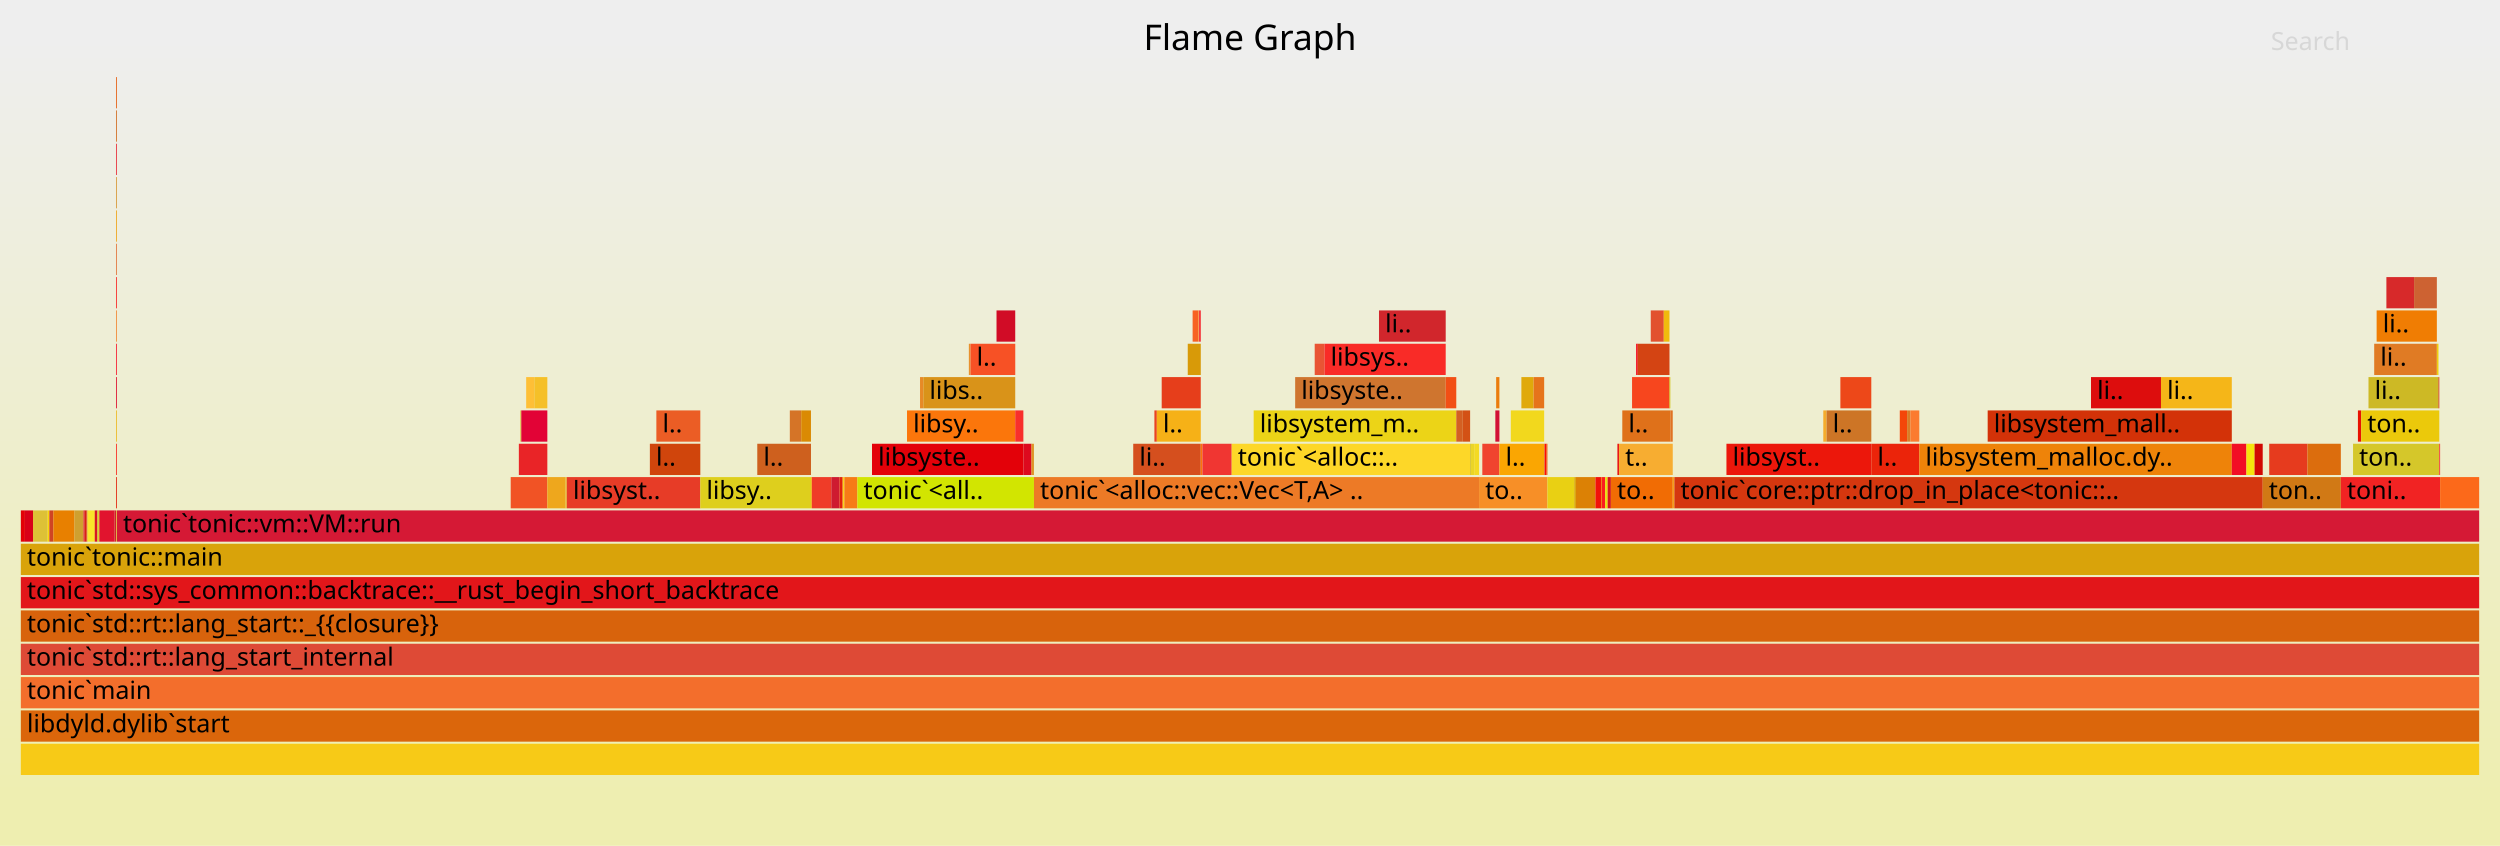
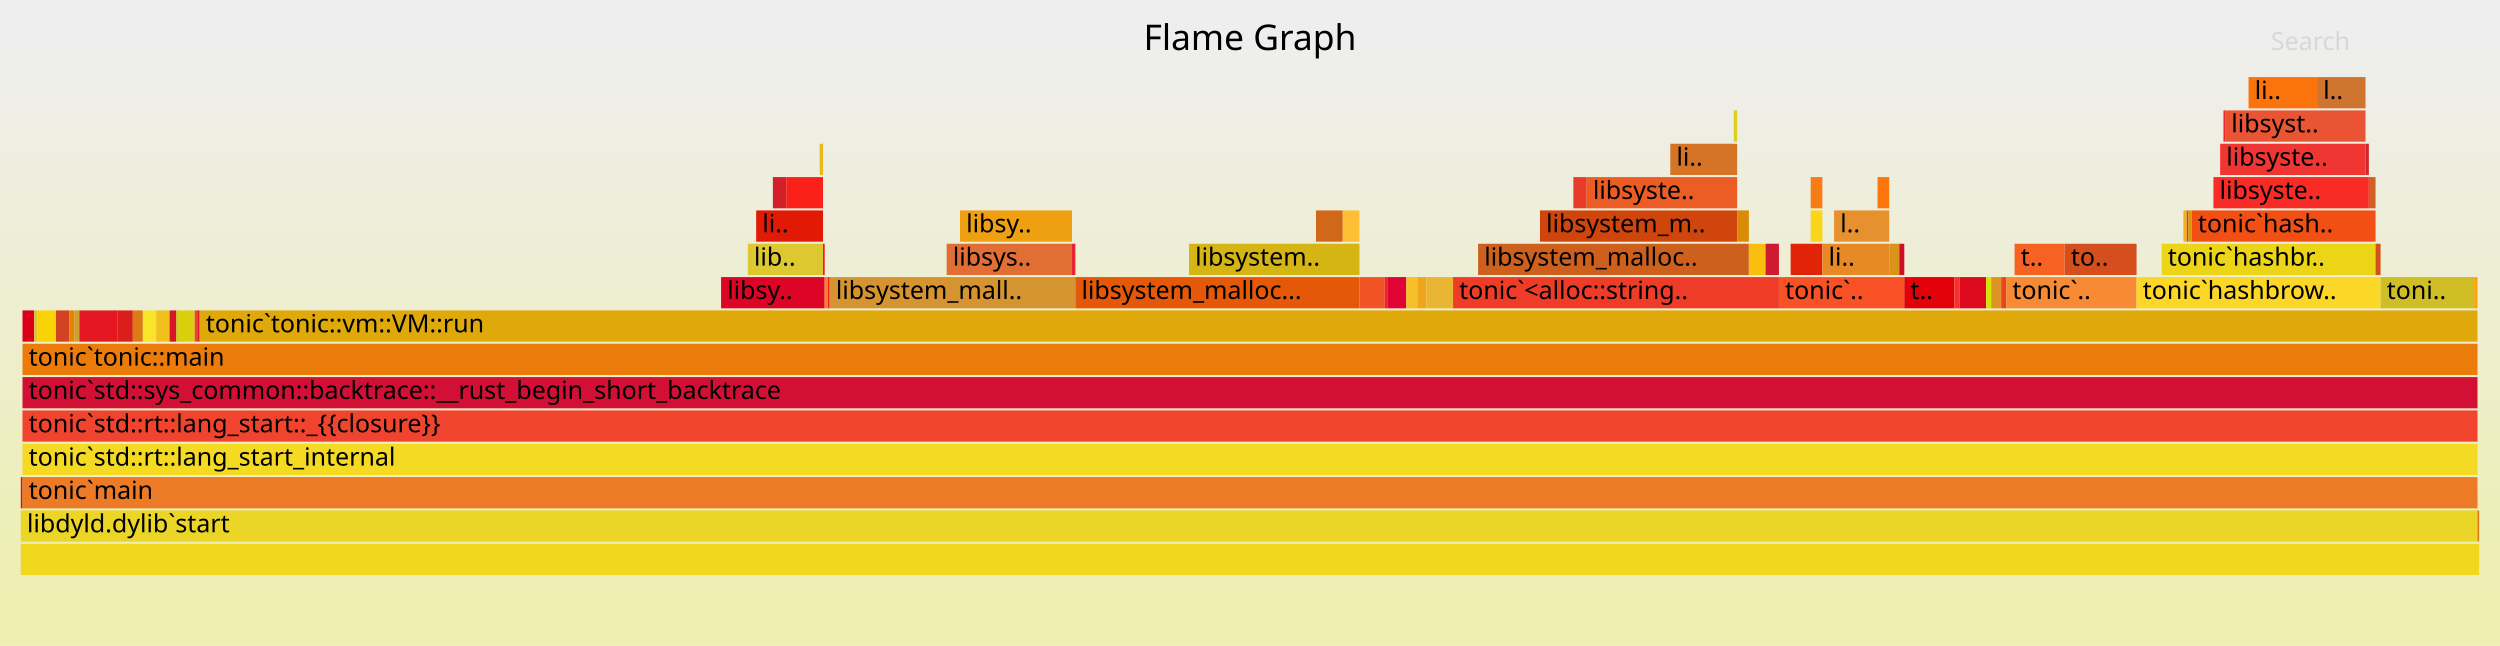
- <svg xmlns="http://www.w3.org/2000/svg" xmlns:ns1="http://github.com/jonhoo/inferno" version="1.1" width="1200" height="406" viewBox="0 0 1200 406">
+ <svg xmlns="http://www.w3.org/2000/svg" xmlns:ns1="http://github.com/jonhoo/inferno" version="1.1" width="1200" height="310" viewBox="0 0 1200 310">
  <defs>
    <linearGradient id="background" y1="0" y2="1" x1="0" x2="0">
      <stop stop-color="#eeeeee" offset="5%" />
      <stop stop-color="#eeeeb0" offset="95%" />
    </linearGradient>
  </defs>
  <style type="text/css">
text { font-family:"Verdana"; font-size:12px; fill:rgb(0,0,0); }
#title { text-anchor:middle; font-size:17px; }
#search { opacity:0.1; cursor:pointer; }
#search:hover, #search.show { opacity:1; }
#subtitle { text-anchor:middle; font-color:rgb(160,160,160); }
#unzoom { cursor:pointer; }
#frames &gt; *:hover { stroke:black; stroke-width:0.5; cursor:pointer; }
.hide { display:none; }
.parent { opacity:0.5; }
</style>
-   <rect x="0" y="0" width="100%" height="406" fill="url(#background)" />
+   <rect x="0" y="0" width="100%" height="310" fill="url(#background)" />
  <text id="title" x="50%" y="24.00">Flame Graph</text>
-   <text id="details" x="10" y="389.00"> </text>
+   <text id="details" x="10" y="293.00"> </text>
  <text id="unzoom" class="hide" x="10" y="24.00">Reset Zoom</text>
  <text id="search" x="1090" y="24.00">Search</text>
-   <text id="matched" x="1090" y="389.00"> </text>
-   <svg id="frames" x="10" width="1180" total_samples="3021">
-     <g>
-       <rect x="0%" y="245" width="0.166%" height="15" fill="rgb(227,0,7)" ns1:x="0" ns1:w="5" />
-       <text x="0.25%" y="255.50" />
-     </g>
-     <g>
-       <rect x="0.166%" y="245" width="0.331%" height="15" fill="rgb(217,0,24)" ns1:x="5" ns1:w="10" />
-       <text x="0.415%" y="255.50" />
-     </g>
-     <g>
-       <rect x="0.496%" y="245" width="0.596%" height="15" fill="rgb(221,193,54)" ns1:x="15" ns1:w="18" />
-       <text x="0.747%" y="255.50" />
-     </g>
-     <g>
-       <rect x="1.092%" y="245" width="0.066%" height="15" fill="rgb(248,212,6)" ns1:x="33" ns1:w="2" />
-       <text x="1.342%" y="255.50" />
-     </g>
-     <g>
-       <rect x="1.159%" y="245" width="0.166%" height="15" fill="rgb(208,68,35)" ns1:x="35" ns1:w="5" />
-       <text x="1.409%" y="255.50" />
-     </g>
-     <g>
-       <rect x="1.324%" y="245" width="0.861%" height="15" fill="rgb(232,128,0)" ns1:x="40" ns1:w="26" />
-       <text x="1.574%" y="255.50" />
-     </g>
-     <g>
-       <rect x="2.185%" y="245" width="0.364%" height="15" fill="rgb(207,160,47)" ns1:x="66" ns1:w="11" />
-       <text x="2.435%" y="255.50" />
-     </g>
-     <g>
-       <rect x="2.549%" y="245" width="0.033%" height="15" fill="rgb(228,23,34)" ns1:x="77" ns1:w="1" />
-       <text x="2.799%" y="255.50" />
-     </g>
-     <g>
-       <rect x="2.582%" y="245" width="0.099%" height="15" fill="rgb(218,30,26)" ns1:x="78" ns1:w="3" />
-       <text x="2.832%" y="255.50" />
-     </g>
-     <g>
-       <rect x="2.681%" y="245" width="0.033%" height="15" fill="rgb(220,122,19)" ns1:x="81" ns1:w="1" />
-       <text x="2.931%" y="255.50" />
-     </g>
-     <g>
-       <rect x="2.714%" y="245" width="0.265%" height="15" fill="rgb(250,228,42)" ns1:x="82" ns1:w="8" />
-       <text x="2.964%" y="255.50" />
-     </g>
-     <g>
-       <rect x="2.979%" y="245" width="0.033%" height="15" fill="rgb(240,193,28)" ns1:x="90" ns1:w="1" />
-       <text x="3.229%" y="255.50" />
-     </g>
-     <g>
-       <rect x="3.012%" y="245" width="0.099%" height="15" fill="rgb(216,20,37)" ns1:x="91" ns1:w="3" />
-       <text x="3.262%" y="255.50" />
-     </g>
-     <g>
-       <rect x="3.112%" y="245" width="0.033%" height="15" fill="rgb(206,188,39)" ns1:x="94" ns1:w="1" />
-       <text x="3.362%" y="255.50" />
-     </g>
-     <g>
-       <rect x="3.145%" y="245" width="0.033%" height="15" fill="rgb(217,207,13)" ns1:x="95" ns1:w="1" />
-       <text x="3.395%" y="255.50" />
-     </g>
-     <g>
-       <rect x="3.178%" y="245" width="0.033%" height="15" fill="rgb(231,73,38)" ns1:x="96" ns1:w="1" />
-       <text x="3.428%" y="255.50" />
-     </g>
-     <g>
-       <rect x="3.211%" y="245" width="0.596%" height="15" fill="rgb(225,20,46)" ns1:x="97" ns1:w="18" />
-       <text x="3.461%" y="255.50" />
-     </g>
-     <g>
-       <rect x="3.807%" y="245" width="0.066%" height="15" fill="rgb(210,31,41)" ns1:x="115" ns1:w="2" />
-       <text x="4.057%" y="255.50" />
-     </g>
-     <g>
-       <rect x="3.873%" y="245" width="0.033%" height="15" fill="rgb(221,200,47)" ns1:x="117" ns1:w="1" />
-       <text x="4.123%" y="255.50" />
-     </g>
-     <g>
-       <rect x="3.873%" y="229" width="0.033%" height="15" fill="rgb(226,26,5)" ns1:x="117" ns1:w="1" />
-       <text x="4.123%" y="239.50" />
-     </g>
-     <g>
-       <rect x="3.873%" y="213" width="0.033%" height="15" fill="rgb(249,33,26)" ns1:x="117" ns1:w="1" />
-       <text x="4.123%" y="223.50" />
-     </g>
-     <g>
-       <rect x="3.873%" y="197" width="0.033%" height="15" fill="rgb(235,183,28)" ns1:x="117" ns1:w="1" />
-       <text x="4.123%" y="207.50" />
-     </g>
-     <g>
-       <rect x="3.873%" y="181" width="0.033%" height="15" fill="rgb(221,5,38)" ns1:x="117" ns1:w="1" />
-       <text x="4.123%" y="191.50" />
-     </g>
-     <g>
-       <rect x="3.873%" y="165" width="0.033%" height="15" fill="rgb(247,18,42)" ns1:x="117" ns1:w="1" />
-       <text x="4.123%" y="175.50" />
-     </g>
-     <g>
-       <rect x="3.873%" y="149" width="0.033%" height="15" fill="rgb(241,131,45)" ns1:x="117" ns1:w="1" />
-       <text x="4.123%" y="159.50" />
-     </g>
-     <g>
-       <rect x="3.873%" y="133" width="0.033%" height="15" fill="rgb(249,31,29)" ns1:x="117" ns1:w="1" />
-       <text x="4.123%" y="143.50" />
-     </g>
-     <g>
-       <rect x="3.873%" y="117" width="0.033%" height="15" fill="rgb(225,111,53)" ns1:x="117" ns1:w="1" />
-       <text x="4.123%" y="127.50" />
-     </g>
-     <g>
-       <rect x="3.873%" y="101" width="0.033%" height="15" fill="rgb(238,160,17)" ns1:x="117" ns1:w="1" />
-       <text x="4.123%" y="111.50" />
-     </g>
-     <g>
-       <rect x="3.873%" y="85" width="0.033%" height="15" fill="rgb(214,148,48)" ns1:x="117" ns1:w="1" />
-       <text x="4.123%" y="95.50" />
-     </g>
-     <g>
-       <rect x="3.873%" y="69" width="0.033%" height="15" fill="rgb(232,36,49)" ns1:x="117" ns1:w="1" />
-       <text x="4.123%" y="79.50" />
-     </g>
-     <g>
-       <rect x="3.873%" y="53" width="0.033%" height="15" fill="rgb(209,103,24)" ns1:x="117" ns1:w="1" />
-       <text x="4.123%" y="63.50" />
-     </g>
-     <g>
-       <rect x="3.873%" y="37" width="0.033%" height="15" fill="rgb(229,88,8)" ns1:x="117" ns1:w="1" />
-       <text x="4.123%" y="47.50" />
-     </g>
-     <g>
-       <rect x="20.324%" y="197" width="0.033%" height="15" fill="rgb(213,181,19)" ns1:x="614" ns1:w="1" />
-       <text x="20.574%" y="207.50" />
-     </g>
-     <g>
-       <rect x="20.556%" y="181" width="0.331%" height="15" fill="rgb(254,191,54)" ns1:x="621" ns1:w="10" />
-       <text x="20.806%" y="191.50" />
-     </g>
-     <g>
-       <rect x="19.927%" y="229" width="1.49%" height="15" fill="rgb(241,83,37)" ns1:x="602" ns1:w="45" />
-       <text x="20.177%" y="239.50" />
-     </g>
-     <g>
-       <rect x="20.258%" y="213" width="1.159%" height="15" fill="rgb(233,36,39)" ns1:x="612" ns1:w="35" />
-       <text x="20.508%" y="223.50" />
-     </g>
-     <g>
-       <rect x="20.358%" y="197" width="1.059%" height="15" fill="rgb(226,3,54)" ns1:x="615" ns1:w="32" />
-       <text x="20.608%" y="207.50" />
-     </g>
-     <g>
-       <rect x="20.887%" y="181" width="0.53%" height="15" fill="rgb(245,192,40)" ns1:x="631" ns1:w="16" />
-       <text x="21.137%" y="191.50" />
-     </g>
-     <g>
-       <rect x="21.417%" y="229" width="0.728%" height="15" fill="rgb(238,167,29)" ns1:x="647" ns1:w="22" />
-       <text x="21.667%" y="239.50" />
-     </g>
-     <g>
-       <rect x="22.145%" y="229" width="0.066%" height="15" fill="rgb(232,182,51)" ns1:x="669" ns1:w="2" />
-       <text x="22.395%" y="239.50" />
-     </g>
-     <g>
-       <rect x="22.211%" y="229" width="5.429%" height="15" fill="rgb(231,60,39)" ns1:x="671" ns1:w="164" />
-       <text x="22.461%" y="239.50">libsyst..</text>
-     </g>
-     <g>
-       <rect x="25.588%" y="213" width="2.052%" height="15" fill="rgb(208,69,12)" ns1:x="773" ns1:w="62" />
-       <text x="25.838%" y="223.50">l..</text>
-     </g>
-     <g>
-       <rect x="25.852%" y="197" width="1.788%" height="15" fill="rgb(235,93,37)" ns1:x="781" ns1:w="54" />
-       <text x="26.102%" y="207.50">l..</text>
-     </g>
-     <g>
-       <rect x="31.281%" y="197" width="0.463%" height="15" fill="rgb(213,116,39)" ns1:x="945" ns1:w="14" />
-       <text x="31.531%" y="207.50" />
-     </g>
-     <g>
-       <rect x="27.64%" y="229" width="4.502%" height="15" fill="rgb(222,207,29)" ns1:x="835" ns1:w="136" />
-       <text x="27.89%" y="239.50">libsy..</text>
-     </g>
-     <g>
-       <rect x="29.957%" y="213" width="2.185%" height="15" fill="rgb(206,96,30)" ns1:x="905" ns1:w="66" />
-       <text x="30.207%" y="223.50">l..</text>
-     </g>
-     <g>
-       <rect x="31.744%" y="197" width="0.397%" height="15" fill="rgb(218,138,4)" ns1:x="959" ns1:w="12" />
-       <text x="31.994%" y="207.50" />
-     </g>
-     <g>
-       <rect x="32.142%" y="229" width="0.033%" height="15" fill="rgb(250,191,14)" ns1:x="971" ns1:w="1" />
-       <text x="32.392%" y="239.50" />
-     </g>
-     <g>
-       <rect x="32.175%" y="229" width="0.794%" height="15" fill="rgb(239,60,40)" ns1:x="972" ns1:w="24" />
-       <text x="32.425%" y="239.50" />
-     </g>
-     <g>
-       <rect x="32.969%" y="229" width="0.331%" height="15" fill="rgb(206,27,48)" ns1:x="996" ns1:w="10" />
-       <text x="33.219%" y="239.50" />
-     </g>
-     <g>
-       <rect x="33.3%" y="229" width="0.132%" height="15" fill="rgb(225,35,8)" ns1:x="1006" ns1:w="4" />
-       <text x="33.55%" y="239.50" />
-     </g>
-     <g>
-       <rect x="33.433%" y="229" width="0.066%" height="15" fill="rgb(250,213,24)" ns1:x="1010" ns1:w="2" />
-       <text x="33.683%" y="239.50" />
-     </g>
-     <g>
-       <rect x="33.499%" y="229" width="0.53%" height="15" fill="rgb(247,123,22)" ns1:x="1012" ns1:w="16" />
-       <text x="33.749%" y="239.50" />
-     </g>
-     <g>
-       <rect x="36.577%" y="181" width="0.132%" height="15" fill="rgb(231,138,38)" ns1:x="1105" ns1:w="4" />
-       <text x="36.827%" y="191.50" />
-     </g>
-     <g>
-       <rect x="38.563%" y="165" width="0.066%" height="15" fill="rgb(231,145,46)" ns1:x="1165" ns1:w="2" />
-       <text x="38.813%" y="175.50" />
-     </g>
-     <g>
-       <rect x="36.048%" y="197" width="4.402%" height="15" fill="rgb(251,118,11)" ns1:x="1089" ns1:w="133" />
-       <text x="36.298%" y="207.50">libsy..</text>
-     </g>
-     <g>
-       <rect x="36.71%" y="181" width="3.74%" height="15" fill="rgb(217,147,25)" ns1:x="1109" ns1:w="113" />
-       <text x="36.96%" y="191.50">libs..</text>
-     </g>
-     <g>
-       <rect x="38.63%" y="165" width="1.821%" height="15" fill="rgb(247,81,37)" ns1:x="1167" ns1:w="55" />
-       <text x="38.88%" y="175.50">l..</text>
-     </g>
-     <g>
-       <rect x="39.689%" y="149" width="0.761%" height="15" fill="rgb(209,12,38)" ns1:x="1199" ns1:w="23" />
-       <text x="39.939%" y="159.50" />
-     </g>
-     <g>
-       <rect x="34.624%" y="213" width="6.157%" height="15" fill="rgb(227,1,9)" ns1:x="1046" ns1:w="186" />
-       <text x="34.874%" y="223.50">libsyste..</text>
-     </g>
-     <g>
-       <rect x="40.45%" y="197" width="0.331%" height="15" fill="rgb(248,47,43)" ns1:x="1222" ns1:w="10" />
-       <text x="40.7%" y="207.50" />
-     </g>
-     <g>
-       <rect x="40.781%" y="213" width="0.331%" height="15" fill="rgb(221,10,30)" ns1:x="1232" ns1:w="10" />
-       <text x="41.031%" y="223.50" />
-     </g>
-     <g>
-       <rect x="34.029%" y="229" width="7.183%" height="15" fill="rgb(210,229,1)" ns1:x="1028" ns1:w="217" />
-       <text x="34.279%" y="239.50">tonic`&lt;all..</text>
-     </g>
-     <g>
-       <rect x="41.112%" y="213" width="0.099%" height="15" fill="rgb(222,148,37)" ns1:x="1242" ns1:w="3" />
-       <text x="41.362%" y="223.50" />
-     </g>
-     <g>
-       <rect x="46.111%" y="197" width="0.099%" height="15" fill="rgb(234,67,33)" ns1:x="1393" ns1:w="3" />
-       <text x="46.361%" y="207.50" />
-     </g>
-     <g>
-       <rect x="47.666%" y="149" width="0.232%" height="15" fill="rgb(247,98,35)" ns1:x="1440" ns1:w="7" />
-       <text x="47.916%" y="159.50" />
-     </g>
-     <g>
-       <rect x="47.898%" y="149" width="0.033%" height="15" fill="rgb(247,138,52)" ns1:x="1447" ns1:w="1" />
-       <text x="48.148%" y="159.50" />
-     </g>
-     <g>
-       <rect x="45.25%" y="213" width="2.747%" height="15" fill="rgb(213,79,30)" ns1:x="1367" ns1:w="83" />
-       <text x="45.5%" y="223.50">li..</text>
-     </g>
-     <g>
-       <rect x="46.21%" y="197" width="1.788%" height="15" fill="rgb(246,177,23)" ns1:x="1396" ns1:w="54" />
-       <text x="46.46%" y="207.50">l..</text>
-     </g>
-     <g>
-       <rect x="46.408%" y="181" width="1.589%" height="15" fill="rgb(230,62,27)" ns1:x="1402" ns1:w="48" />
-       <text x="46.658%" y="191.50" />
-     </g>
-     <g>
-       <rect x="47.468%" y="165" width="0.53%" height="15" fill="rgb(216,154,8)" ns1:x="1434" ns1:w="16" />
-       <text x="47.718%" y="175.50" />
-     </g>
-     <g>
-       <rect x="47.931%" y="149" width="0.066%" height="15" fill="rgb(244,35,45)" ns1:x="1448" ns1:w="2" />
-       <text x="48.181%" y="159.50" />
-     </g>
-     <g>
-       <rect x="47.997%" y="213" width="0.066%" height="15" fill="rgb(251,115,12)" ns1:x="1450" ns1:w="2" />
-       <text x="48.247%" y="223.50" />
-     </g>
-     <g>
-       <rect x="48.064%" y="213" width="1.192%" height="15" fill="rgb(240,54,50)" ns1:x="1452" ns1:w="36" />
-       <text x="48.314%" y="223.50" />
-     </g>
-     <g>
-       <rect x="52.632%" y="165" width="0.397%" height="15" fill="rgb(233,84,52)" ns1:x="1590" ns1:w="12" />
-       <text x="52.882%" y="175.50" />
-     </g>
-     <g>
-       <rect x="51.837%" y="181" width="6.124%" height="15" fill="rgb(207,117,47)" ns1:x="1566" ns1:w="185" />
-       <text x="52.087%" y="191.50">libsyste..</text>
-     </g>
-     <g>
-       <rect x="53.029%" y="165" width="4.932%" height="15" fill="rgb(249,43,39)" ns1:x="1602" ns1:w="149" />
-       <text x="53.279%" y="175.50">libsys..</text>
-     </g>
-     <g>
-       <rect x="55.247%" y="149" width="2.714%" height="15" fill="rgb(209,38,44)" ns1:x="1669" ns1:w="82" />
-       <text x="55.497%" y="159.50">li..</text>
-     </g>
-     <g>
-       <rect x="50.149%" y="197" width="8.242%" height="15" fill="rgb(236,212,23)" ns1:x="1515" ns1:w="249" />
-       <text x="50.399%" y="207.50">libsystem_m..</text>
-     </g>
-     <g>
-       <rect x="57.961%" y="181" width="0.43%" height="15" fill="rgb(242,79,21)" ns1:x="1751" ns1:w="13" />
-       <text x="58.211%" y="191.50" />
-     </g>
-     <g>
-       <rect x="58.391%" y="197" width="0.265%" height="15" fill="rgb(211,96,35)" ns1:x="1764" ns1:w="8" />
-       <text x="58.641%" y="207.50" />
-     </g>
-     <g>
-       <rect x="49.255%" y="213" width="9.699%" height="15" fill="rgb(253,215,40)" ns1:x="1488" ns1:w="293" />
-       <text x="49.505%" y="223.50">tonic`&lt;alloc::..</text>
-     </g>
-     <g>
-       <rect x="58.656%" y="197" width="0.298%" height="15" fill="rgb(211,81,21)" ns1:x="1772" ns1:w="9" />
-       <text x="58.906%" y="207.50" />
-     </g>
-     <g>
-       <rect x="58.954%" y="213" width="0.033%" height="15" fill="rgb(208,190,38)" ns1:x="1781" ns1:w="1" />
-       <text x="59.204%" y="223.50" />
-     </g>
-     <g>
-       <rect x="58.987%" y="213" width="0.132%" height="15" fill="rgb(235,213,38)" ns1:x="1782" ns1:w="4" />
-       <text x="59.237%" y="223.50" />
-     </g>
-     <g>
-       <rect x="41.212%" y="229" width="18.107%" height="15" fill="rgb(237,122,38)" ns1:x="1245" ns1:w="547" />
-       <text x="41.462%" y="239.50">tonic`&lt;alloc::vec::Vec&lt;T,A&gt; ..</text>
-     </g>
-     <g>
-       <rect x="59.12%" y="213" width="0.199%" height="15" fill="rgb(244,218,35)" ns1:x="1786" ns1:w="6" />
-       <text x="59.37%" y="223.50" />
-     </g>
-     <g>
-       <rect x="59.45%" y="213" width="0.695%" height="15" fill="rgb(240,68,47)" ns1:x="1796" ns1:w="21" />
-       <text x="59.7%" y="223.50" />
-     </g>
-     <g>
-       <rect x="59.98%" y="197" width="0.166%" height="15" fill="rgb(210,16,53)" ns1:x="1812" ns1:w="5" />
-       <text x="60.23%" y="207.50" />
-     </g>
-     <g>
-       <rect x="60.013%" y="181" width="0.132%" height="15" fill="rgb(235,124,12)" ns1:x="1813" ns1:w="4" />
-       <text x="60.263%" y="191.50" />
-     </g>
-     <g>
-       <rect x="61.039%" y="181" width="0.496%" height="15" fill="rgb(224,169,11)" ns1:x="1844" ns1:w="15" />
-       <text x="61.289%" y="191.50" />
-     </g>
-     <g>
-       <rect x="60.146%" y="213" width="1.821%" height="15" fill="rgb(250,166,2)" ns1:x="1817" ns1:w="55" />
-       <text x="60.396%" y="223.50">l..</text>
-     </g>
-     <g>
-       <rect x="60.609%" y="197" width="1.357%" height="15" fill="rgb(242,216,29)" ns1:x="1831" ns1:w="41" />
-       <text x="60.859%" y="207.50" />
-     </g>
-     <g>
-       <rect x="61.536%" y="181" width="0.43%" height="15" fill="rgb(230,116,27)" ns1:x="1859" ns1:w="13" />
-       <text x="61.786%" y="191.50" />
-     </g>
-     <g>
-       <rect x="61.966%" y="213" width="0.033%" height="15" fill="rgb(228,99,48)" ns1:x="1872" ns1:w="1" />
-       <text x="62.216%" y="223.50" />
-     </g>
-     <g>
-       <rect x="61.999%" y="213" width="0.066%" height="15" fill="rgb(253,11,6)" ns1:x="1873" ns1:w="2" />
-       <text x="62.249%" y="223.50" />
-     </g>
-     <g>
-       <rect x="59.318%" y="229" width="2.78%" height="15" fill="rgb(247,143,39)" ns1:x="1792" ns1:w="84" />
-       <text x="59.568%" y="239.50">to..</text>
-     </g>
-     <g>
-       <rect x="62.066%" y="213" width="0.033%" height="15" fill="rgb(236,97,10)" ns1:x="1875" ns1:w="1" />
-       <text x="62.316%" y="223.50" />
-     </g>
-     <g>
-       <rect x="62.099%" y="229" width="1.092%" height="15" fill="rgb(233,208,19)" ns1:x="1876" ns1:w="33" />
-       <text x="62.349%" y="239.50" />
-     </g>
-     <g>
-       <rect x="63.191%" y="229" width="0.066%" height="15" fill="rgb(216,164,2)" ns1:x="1909" ns1:w="2" />
-       <text x="63.441%" y="239.50" />
-     </g>
-     <g>
-       <rect x="63.257%" y="229" width="0.794%" height="15" fill="rgb(220,129,5)" ns1:x="1911" ns1:w="24" />
-       <text x="63.507%" y="239.50" />
-     </g>
-     <g>
-       <rect x="64.052%" y="229" width="0.232%" height="15" fill="rgb(242,17,10)" ns1:x="1935" ns1:w="7" />
-       <text x="64.302%" y="239.50" />
-     </g>
-     <g>
-       <rect x="64.283%" y="229" width="0.033%" height="15" fill="rgb(242,107,0)" ns1:x="1942" ns1:w="1" />
-       <text x="64.533%" y="239.50" />
-     </g>
-     <g>
-       <rect x="64.317%" y="229" width="0.132%" height="15" fill="rgb(251,28,31)" ns1:x="1943" ns1:w="4" />
-       <text x="64.567%" y="239.50" />
-     </g>
-     <g>
-       <rect x="64.449%" y="229" width="0.099%" height="15" fill="rgb(233,223,10)" ns1:x="1947" ns1:w="3" />
-       <text x="64.699%" y="239.50" />
-     </g>
-     <g>
-       <rect x="64.548%" y="229" width="0.132%" height="15" fill="rgb(215,21,27)" ns1:x="1950" ns1:w="4" />
-       <text x="64.798%" y="239.50" />
-     </g>
-     <g>
-       <rect x="64.945%" y="213" width="0.066%" height="15" fill="rgb(232,23,21)" ns1:x="1962" ns1:w="2" />
-       <text x="65.195%" y="223.50" />
-     </g>
-     <g>
-       <rect x="65.707%" y="165" width="0.066%" height="15" fill="rgb(244,5,23)" ns1:x="1985" ns1:w="2" />
-       <text x="65.957%" y="175.50" />
-     </g>
-     <g>
-       <rect x="66.302%" y="149" width="0.53%" height="15" fill="rgb(226,81,46)" ns1:x="2003" ns1:w="16" />
-       <text x="66.552%" y="159.50" />
-     </g>
-     <g>
-       <rect x="65.541%" y="181" width="1.523%" height="15" fill="rgb(247,70,30)" ns1:x="1980" ns1:w="46" />
-       <text x="65.791%" y="191.50" />
-     </g>
-     <g>
-       <rect x="65.773%" y="165" width="1.291%" height="15" fill="rgb(212,68,19)" ns1:x="1987" ns1:w="39" />
-       <text x="66.023%" y="175.50" />
-     </g>
-     <g>
-       <rect x="66.832%" y="149" width="0.232%" height="15" fill="rgb(240,187,13)" ns1:x="2019" ns1:w="7" />
-       <text x="67.082%" y="159.50" />
-     </g>
-     <g>
-       <rect x="65.144%" y="197" width="1.953%" height="15" fill="rgb(223,113,26)" ns1:x="1968" ns1:w="59" />
-       <text x="65.394%" y="207.50">l..</text>
-     </g>
-     <g>
-       <rect x="67.064%" y="181" width="0.033%" height="15" fill="rgb(206,192,2)" ns1:x="2026" ns1:w="1" />
-       <text x="67.314%" y="191.50" />
-     </g>
-     <g>
-       <rect x="64.681%" y="229" width="2.516%" height="15" fill="rgb(241,108,4)" ns1:x="1954" ns1:w="76" />
-       <text x="64.931%" y="239.50">to..</text>
-     </g>
-     <g>
-       <rect x="65.012%" y="213" width="2.185%" height="15" fill="rgb(247,173,49)" ns1:x="1964" ns1:w="66" />
-       <text x="65.262%" y="223.50">t..</text>
-     </g>
-     <g>
-       <rect x="67.097%" y="197" width="0.099%" height="15" fill="rgb(224,114,35)" ns1:x="2027" ns1:w="3" />
-       <text x="67.347%" y="207.50" />
-     </g>
-     <g>
-       <rect x="67.196%" y="229" width="0.066%" height="15" fill="rgb(245,159,27)" ns1:x="2030" ns1:w="2" />
-       <text x="67.446%" y="239.50" />
-     </g>
-     <g>
-       <rect x="73.32%" y="197" width="0.132%" height="15" fill="rgb(245,172,44)" ns1:x="2215" ns1:w="4" />
-       <text x="73.57%" y="207.50" />
-     </g>
-     <g>
-       <rect x="69.381%" y="213" width="5.892%" height="15" fill="rgb(236,23,11)" ns1:x="2096" ns1:w="178" />
-       <text x="69.631%" y="223.50">libsyst..</text>
-     </g>
-     <g>
-       <rect x="73.453%" y="197" width="1.821%" height="15" fill="rgb(205,117,38)" ns1:x="2219" ns1:w="55" />
-       <text x="73.703%" y="207.50">l..</text>
-     </g>
-     <g>
-       <rect x="74.015%" y="181" width="1.258%" height="15" fill="rgb(237,72,25)" ns1:x="2236" ns1:w="38" />
-       <text x="74.265%" y="191.50" />
-     </g>
-     <g>
-       <rect x="76.432%" y="197" width="0.298%" height="15" fill="rgb(244,70,9)" ns1:x="2309" ns1:w="9" />
-       <text x="76.682%" y="207.50" />
-     </g>
-     <g>
-       <rect x="76.73%" y="197" width="0.132%" height="15" fill="rgb(217,125,39)" ns1:x="2318" ns1:w="4" />
-       <text x="76.98%" y="207.50" />
-     </g>
-     <g>
-       <rect x="75.273%" y="213" width="1.953%" height="15" fill="rgb(235,36,10)" ns1:x="2274" ns1:w="59" />
-       <text x="75.523%" y="223.50">l..</text>
-     </g>
-     <g>
-       <rect x="76.862%" y="197" width="0.364%" height="15" fill="rgb(251,123,47)" ns1:x="2322" ns1:w="11" />
-       <text x="77.112%" y="207.50" />
-     </g>
-     <g>
-       <rect x="84.21%" y="181" width="2.847%" height="15" fill="rgb(221,13,13)" ns1:x="2544" ns1:w="86" />
-       <text x="84.46%" y="191.50">li..</text>
-     </g>
-     <g>
-       <rect x="77.226%" y="213" width="12.711%" height="15" fill="rgb(238,131,9)" ns1:x="2333" ns1:w="384" />
-       <text x="77.476%" y="223.50">libsystem_malloc.dy..</text>
-     </g>
-     <g>
-       <rect x="80.007%" y="197" width="9.931%" height="15" fill="rgb(211,50,8)" ns1:x="2417" ns1:w="300" />
-       <text x="80.257%" y="207.50">libsystem_mall..</text>
-     </g>
-     <g>
-       <rect x="87.057%" y="181" width="2.88%" height="15" fill="rgb(245,182,24)" ns1:x="2630" ns1:w="87" />
-       <text x="87.307%" y="191.50">li..</text>
-     </g>
-     <g>
-       <rect x="89.937%" y="213" width="0.596%" height="15" fill="rgb(242,14,37)" ns1:x="2717" ns1:w="18" />
-       <text x="90.187%" y="223.50" />
-     </g>
-     <g>
-       <rect x="90.533%" y="213" width="0.331%" height="15" fill="rgb(246,228,12)" ns1:x="2735" ns1:w="10" />
-       <text x="90.783%" y="223.50" />
-     </g>
-     <g>
-       <rect x="67.263%" y="229" width="23.933%" height="15" fill="rgb(213,55,15)" ns1:x="2032" ns1:w="723" />
-       <text x="67.513%" y="239.50">tonic`core::ptr::drop_in_place&lt;tonic::..</text>
-     </g>
-     <g>
-       <rect x="90.864%" y="213" width="0.331%" height="15" fill="rgb(209,9,3)" ns1:x="2745" ns1:w="10" />
-       <text x="91.114%" y="223.50" />
-     </g>
-     <g>
-       <rect x="91.46%" y="213" width="1.556%" height="15" fill="rgb(230,59,30)" ns1:x="2763" ns1:w="47" />
-       <text x="91.71%" y="223.50" />
-     </g>
-     <g>
-       <rect x="91.195%" y="229" width="3.178%" height="15" fill="rgb(209,121,21)" ns1:x="2755" ns1:w="96" />
-       <text x="91.445%" y="239.50">ton..</text>
-     </g>
-     <g>
-       <rect x="93.016%" y="213" width="1.357%" height="15" fill="rgb(220,109,13)" ns1:x="2810" ns1:w="41" />
-       <text x="93.266%" y="223.50" />
-     </g>
-     <g>
-       <rect x="95.068%" y="197" width="0.132%" height="15" fill="rgb(232,18,1)" ns1:x="2872" ns1:w="4" />
-       <text x="95.318%" y="207.50" />
-     </g>
-     <g>
-       <rect x="96.226%" y="133" width="1.125%" height="15" fill="rgb(215,41,42)" ns1:x="2907" ns1:w="34" />
-       <text x="96.476%" y="143.50" />
-     </g>
-     <g>
-       <rect x="95.73%" y="165" width="2.549%" height="15" fill="rgb(224,123,36)" ns1:x="2892" ns1:w="77" />
-       <text x="95.98%" y="175.50">li..</text>
-     </g>
-     <g>
-       <rect x="95.829%" y="149" width="2.45%" height="15" fill="rgb(240,125,3)" ns1:x="2895" ns1:w="74" />
-       <text x="96.079%" y="159.50">li..</text>
-     </g>
-     <g>
-       <rect x="97.352%" y="133" width="0.927%" height="15" fill="rgb(205,98,50)" ns1:x="2941" ns1:w="28" />
-       <text x="97.602%" y="143.50" />
-     </g>
-     <g>
-       <rect x="95.498%" y="181" width="2.847%" height="15" fill="rgb(205,185,37)" ns1:x="2885" ns1:w="86" />
-       <text x="95.748%" y="191.50">li..</text>
-     </g>
-     <g>
-       <rect x="98.279%" y="165" width="0.066%" height="15" fill="rgb(238,207,15)" ns1:x="2969" ns1:w="2" />
-       <text x="98.529%" y="175.50" />
-     </g>
-     <g>
-       <rect x="94.869%" y="213" width="3.509%" height="15" fill="rgb(213,199,42)" ns1:x="2866" ns1:w="106" />
-       <text x="95.119%" y="223.50">ton..</text>
-     </g>
-     <g>
-       <rect x="95.2%" y="197" width="3.178%" height="15" fill="rgb(235,201,11)" ns1:x="2876" ns1:w="96" />
-       <text x="95.45%" y="207.50">ton..</text>
-     </g>
-     <g>
-       <rect x="98.345%" y="181" width="0.033%" height="15" fill="rgb(207,46,11)" ns1:x="2971" ns1:w="1" />
-       <text x="98.595%" y="191.50" />
-     </g>
-     <g>
-       <rect x="94.373%" y="229" width="4.038%" height="15" fill="rgb(241,35,35)" ns1:x="2851" ns1:w="122" />
-       <text x="94.623%" y="239.50">toni..</text>
-     </g>
-     <g>
-       <rect x="98.378%" y="213" width="0.033%" height="15" fill="rgb(243,32,47)" ns1:x="2972" ns1:w="1" />
-       <text x="98.628%" y="223.50" />
-     </g>
-     <g>
-       <rect x="0%" y="357" width="100%" height="15" fill="rgb(247,202,23)" ns1:x="0" ns1:w="3021" />
-       <text x="0.25%" y="367.50" />
-     </g>
-     <g>
-       <rect x="0%" y="341" width="100%" height="15" fill="rgb(219,102,11)" ns1:x="0" ns1:w="3021" />
-       <text x="0.25%" y="351.50">libdyld.dylib`start</text>
-     </g>
-     <g>
-       <rect x="0%" y="325" width="100%" height="15" fill="rgb(243,110,44)" ns1:x="0" ns1:w="3021" />
-       <text x="0.25%" y="335.50">tonic`main</text>
-     </g>
-     <g>
-       <rect x="0%" y="309" width="100%" height="15" fill="rgb(222,74,54)" ns1:x="0" ns1:w="3021" />
-       <text x="0.25%" y="319.50">tonic`std::rt::lang_start_internal</text>
-     </g>
-     <g>
-       <rect x="0%" y="293" width="100%" height="15" fill="rgb(216,99,12)" ns1:x="0" ns1:w="3021" />
-       <text x="0.25%" y="303.50">tonic`std::rt::lang_start::_{{closure}}</text>
-     </g>
-     <g>
-       <rect x="0%" y="277" width="100%" height="15" fill="rgb(226,22,26)" ns1:x="0" ns1:w="3021" />
-       <text x="0.25%" y="287.50">tonic`std::sys_common::backtrace::__rust_begin_short_backtrace</text>
-     </g>
-     <g>
-       <rect x="0%" y="261" width="100%" height="15" fill="rgb(217,163,10)" ns1:x="0" ns1:w="3021" />
-       <text x="0.25%" y="271.50">tonic`tonic::main</text>
-     </g>
-     <g>
-       <rect x="3.906%" y="245" width="96.094%" height="15" fill="rgb(213,25,53)" ns1:x="118" ns1:w="2903" />
-       <text x="4.156%" y="255.50">tonic`tonic::vm::VM::run</text>
-     </g>
-     <g>
-       <rect x="98.411%" y="229" width="1.589%" height="15" fill="rgb(252,105,26)" ns1:x="2973" ns1:w="48" />
-       <text x="98.661%" y="239.50" />
+   <text id="matched" x="1090" y="293.00"> </text>
+   <svg id="frames" x="10" width="1180" total_samples="1471">
+     <g>
+       <rect x="0%" y="229" width="0.068%" height="15" fill="rgb(227,0,7)" ns1:x="0" ns1:w="1" />
+       <text x="0.25%" y="239.50" />
+     </g>
+     <g>
+       <rect x="0.068%" y="149" width="0.476%" height="15" fill="rgb(217,0,24)" ns1:x="1" ns1:w="7" />
+       <text x="0.318%" y="159.50" />
+     </g>
+     <g>
+       <rect x="0.544%" y="149" width="0.136%" height="15" fill="rgb(221,193,54)" ns1:x="8" ns1:w="2" />
+       <text x="0.794%" y="159.50" />
+     </g>
+     <g>
+       <rect x="0.68%" y="149" width="0.748%" height="15" fill="rgb(248,212,6)" ns1:x="10" ns1:w="11" />
+       <text x="0.93%" y="159.50" />
+     </g>
+     <g>
+       <rect x="1.428%" y="149" width="0.544%" height="15" fill="rgb(208,68,35)" ns1:x="21" ns1:w="8" />
+       <text x="1.678%" y="159.50" />
+     </g>
+     <g>
+       <rect x="1.971%" y="149" width="0.204%" height="15" fill="rgb(232,128,0)" ns1:x="29" ns1:w="3" />
+       <text x="2.221%" y="159.50" />
+     </g>
+     <g>
+       <rect x="2.175%" y="149" width="0.204%" height="15" fill="rgb(207,160,47)" ns1:x="32" ns1:w="3" />
+       <text x="2.425%" y="159.50" />
+     </g>
+     <g>
+       <rect x="2.379%" y="149" width="1.564%" height="15" fill="rgb(228,23,34)" ns1:x="35" ns1:w="23" />
+       <text x="2.629%" y="159.50" />
+     </g>
+     <g>
+       <rect x="3.943%" y="149" width="0.612%" height="15" fill="rgb(218,30,26)" ns1:x="58" ns1:w="9" />
+       <text x="4.193%" y="159.50" />
+     </g>
+     <g>
+       <rect x="4.555%" y="149" width="0.408%" height="15" fill="rgb(220,122,19)" ns1:x="67" ns1:w="6" />
+       <text x="4.805%" y="159.50" />
+     </g>
+     <g>
+       <rect x="4.963%" y="149" width="0.544%" height="15" fill="rgb(250,228,42)" ns1:x="73" ns1:w="8" />
+       <text x="5.213%" y="159.50" />
+     </g>
+     <g>
+       <rect x="5.506%" y="149" width="0.544%" height="15" fill="rgb(240,193,28)" ns1:x="81" ns1:w="8" />
+       <text x="5.756%" y="159.50" />
+     </g>
+     <g>
+       <rect x="6.05%" y="149" width="0.272%" height="15" fill="rgb(216,20,37)" ns1:x="89" ns1:w="4" />
+       <text x="6.3%" y="159.50" />
+     </g>
+     <g>
+       <rect x="6.322%" y="149" width="0.068%" height="15" fill="rgb(206,188,39)" ns1:x="93" ns1:w="1" />
+       <text x="6.572%" y="159.50" />
+     </g>
+     <g>
+       <rect x="6.39%" y="149" width="0.68%" height="15" fill="rgb(217,207,13)" ns1:x="94" ns1:w="10" />
+       <text x="6.64%" y="159.50" />
+     </g>
+     <g>
+       <rect x="7.07%" y="149" width="0.136%" height="15" fill="rgb(231,73,38)" ns1:x="104" ns1:w="2" />
+       <text x="7.32%" y="159.50" />
+     </g>
+     <g>
+       <rect x="7.206%" y="149" width="0.068%" height="15" fill="rgb(225,20,46)" ns1:x="106" ns1:w="1" />
+       <text x="7.456%" y="159.50" />
+     </g>
+     <g>
+       <rect x="30.591%" y="85" width="0.544%" height="15" fill="rgb(210,31,41)" ns1:x="450" ns1:w="8" />
+       <text x="30.841%" y="95.50" />
+     </g>
+     <g>
+       <rect x="29.572%" y="117" width="3.059%" height="15" fill="rgb(221,200,47)" ns1:x="435" ns1:w="45" />
+       <text x="29.822%" y="127.50">lib..</text>
+     </g>
+     <g>
+       <rect x="29.912%" y="101" width="2.719%" height="15" fill="rgb(226,26,5)" ns1:x="440" ns1:w="40" />
+       <text x="30.162%" y="111.50">li..</text>
+     </g>
+     <g>
+       <rect x="31.135%" y="85" width="1.496%" height="15" fill="rgb(249,33,26)" ns1:x="458" ns1:w="22" />
+       <text x="31.385%" y="95.50" />
+     </g>
+     <g>
+       <rect x="32.495%" y="69" width="0.136%" height="15" fill="rgb(235,183,28)" ns1:x="478" ns1:w="2" />
+       <text x="32.745%" y="79.50" />
+     </g>
+     <g>
+       <rect x="28.484%" y="133" width="4.215%" height="15" fill="rgb(221,5,38)" ns1:x="419" ns1:w="62" />
+       <text x="28.734%" y="143.50">libsy..</text>
+     </g>
+     <g>
+       <rect x="32.631%" y="117" width="0.068%" height="15" fill="rgb(247,18,42)" ns1:x="480" ns1:w="1" />
+       <text x="32.881%" y="127.50" />
+     </g>
+     <g>
+       <rect x="32.699%" y="133" width="0.136%" height="15" fill="rgb(241,131,45)" ns1:x="481" ns1:w="2" />
+       <text x="32.949%" y="143.50" />
+     </g>
+     <g>
+       <rect x="32.835%" y="133" width="0.068%" height="15" fill="rgb(249,31,29)" ns1:x="483" ns1:w="1" />
+       <text x="33.085%" y="143.50" />
+     </g>
+     <g>
+       <rect x="37.661%" y="117" width="5.099%" height="15" fill="rgb(225,111,53)" ns1:x="554" ns1:w="75" />
+       <text x="37.911%" y="127.50">libsys..</text>
+     </g>
+     <g>
+       <rect x="38.205%" y="101" width="4.555%" height="15" fill="rgb(238,160,17)" ns1:x="562" ns1:w="67" />
+       <text x="38.455%" y="111.50">libsy..</text>
+     </g>
+     <g>
+       <rect x="32.903%" y="133" width="9.993%" height="15" fill="rgb(214,148,48)" ns1:x="484" ns1:w="147" />
+       <text x="33.153%" y="143.50">libsystem_mall..</text>
+     </g>
+     <g>
+       <rect x="42.76%" y="117" width="0.136%" height="15" fill="rgb(232,36,49)" ns1:x="629" ns1:w="2" />
+       <text x="43.01%" y="127.50" />
+     </g>
+     <g>
+       <rect x="52.685%" y="101" width="1.088%" height="15" fill="rgb(209,103,24)" ns1:x="775" ns1:w="16" />
+       <text x="52.935%" y="111.50" />
+     </g>
+     <g>
+       <rect x="42.896%" y="133" width="11.557%" height="15" fill="rgb(229,88,8)" ns1:x="631" ns1:w="170" />
+       <text x="43.146%" y="143.50">libsystem_malloc...</text>
+     </g>
+     <g>
+       <rect x="47.519%" y="117" width="6.934%" height="15" fill="rgb(213,181,19)" ns1:x="699" ns1:w="102" />
+       <text x="47.769%" y="127.50">libsystem..</text>
+     </g>
+     <g>
+       <rect x="53.773%" y="101" width="0.68%" height="15" fill="rgb(254,191,54)" ns1:x="791" ns1:w="10" />
+       <text x="54.023%" y="111.50" />
+     </g>
+     <g>
+       <rect x="54.453%" y="133" width="1.02%" height="15" fill="rgb(241,83,37)" ns1:x="801" ns1:w="15" />
+       <text x="54.703%" y="143.50" />
+     </g>
+     <g>
+       <rect x="55.472%" y="133" width="0.136%" height="15" fill="rgb(233,36,39)" ns1:x="816" ns1:w="2" />
+       <text x="55.722%" y="143.50" />
+     </g>
+     <g>
+       <rect x="55.608%" y="133" width="0.748%" height="15" fill="rgb(226,3,54)" ns1:x="818" ns1:w="11" />
+       <text x="55.858%" y="143.50" />
+     </g>
+     <g>
+       <rect x="56.356%" y="133" width="0.476%" height="15" fill="rgb(245,192,40)" ns1:x="829" ns1:w="7" />
+       <text x="56.606%" y="143.50" />
+     </g>
+     <g>
+       <rect x="56.832%" y="133" width="0.34%" height="15" fill="rgb(238,167,29)" ns1:x="836" ns1:w="5" />
+       <text x="57.082%" y="143.50" />
+     </g>
+     <g>
+       <rect x="57.172%" y="133" width="1.088%" height="15" fill="rgb(232,182,51)" ns1:x="841" ns1:w="16" />
+       <text x="57.422%" y="143.50" />
+     </g>
+     <g>
+       <rect x="63.154%" y="85" width="0.544%" height="15" fill="rgb(231,60,39)" ns1:x="929" ns1:w="8" />
+       <text x="63.404%" y="95.50" />
+     </g>
+     <g>
+       <rect x="61.795%" y="101" width="8.022%" height="15" fill="rgb(208,69,12)" ns1:x="909" ns1:w="118" />
+       <text x="62.045%" y="111.50">libsystem_m..</text>
+     </g>
+     <g>
+       <rect x="63.698%" y="85" width="6.118%" height="15" fill="rgb(235,93,37)" ns1:x="937" ns1:w="90" />
+       <text x="63.948%" y="95.50">libsyste..</text>
+     </g>
+     <g>
+       <rect x="67.097%" y="69" width="2.719%" height="15" fill="rgb(213,116,39)" ns1:x="987" ns1:w="40" />
+       <text x="67.347%" y="79.50">li..</text>
+     </g>
+     <g>
+       <rect x="69.68%" y="53" width="0.136%" height="15" fill="rgb(222,207,29)" ns1:x="1025" ns1:w="2" />
+       <text x="69.93%" y="63.50" />
+     </g>
+     <g>
+       <rect x="59.279%" y="117" width="11.013%" height="15" fill="rgb(206,96,30)" ns1:x="872" ns1:w="162" />
+       <text x="59.529%" y="127.50">libsystem_malloc..</text>
+     </g>
+     <g>
+       <rect x="69.817%" y="101" width="0.476%" height="15" fill="rgb(218,138,4)" ns1:x="1027" ns1:w="7" />
+       <text x="70.067%" y="111.50" />
+     </g>
+     <g>
+       <rect x="70.292%" y="117" width="0.68%" height="15" fill="rgb(250,191,14)" ns1:x="1034" ns1:w="10" />
+       <text x="70.542%" y="127.50" />
+     </g>
+     <g>
+       <rect x="58.26%" y="133" width="13.256%" height="15" fill="rgb(239,60,40)" ns1:x="857" ns1:w="195" />
+       <text x="58.51%" y="143.50">tonic`&lt;alloc::string..</text>
+     </g>
+     <g>
+       <rect x="70.972%" y="117" width="0.544%" height="15" fill="rgb(206,27,48)" ns1:x="1044" ns1:w="8" />
+       <text x="71.222%" y="127.50" />
+     </g>
+     <g>
+       <rect x="71.992%" y="117" width="1.292%" height="15" fill="rgb(225,35,8)" ns1:x="1059" ns1:w="19" />
+       <text x="72.242%" y="127.50" />
+     </g>
+     <g>
+       <rect x="72.808%" y="101" width="0.476%" height="15" fill="rgb(250,213,24)" ns1:x="1071" ns1:w="7" />
+       <text x="73.058%" y="111.50" />
+     </g>
+     <g>
+       <rect x="72.808%" y="85" width="0.476%" height="15" fill="rgb(247,123,22)" ns1:x="1071" ns1:w="7" />
+       <text x="73.058%" y="95.50" />
+     </g>
+     <g>
+       <rect x="73.284%" y="117" width="2.719%" height="15" fill="rgb(231,138,38)" ns1:x="1078" ns1:w="40" />
+       <text x="73.534%" y="127.50">li..</text>
+     </g>
+     <g>
+       <rect x="73.759%" y="101" width="2.243%" height="15" fill="rgb(231,145,46)" ns1:x="1085" ns1:w="33" />
+       <text x="74.009%" y="111.50">l..</text>
+     </g>
+     <g>
+       <rect x="75.527%" y="85" width="0.476%" height="15" fill="rgb(251,118,11)" ns1:x="1111" ns1:w="7" />
+       <text x="75.777%" y="95.50" />
+     </g>
+     <g>
+       <rect x="76.003%" y="117" width="0.408%" height="15" fill="rgb(217,147,25)" ns1:x="1118" ns1:w="6" />
+       <text x="76.253%" y="127.50" />
+     </g>
+     <g>
+       <rect x="71.516%" y="133" width="5.099%" height="15" fill="rgb(247,81,37)" ns1:x="1052" ns1:w="75" />
+       <text x="71.766%" y="143.50">tonic`..</text>
+     </g>
+     <g>
+       <rect x="76.411%" y="117" width="0.204%" height="15" fill="rgb(209,12,38)" ns1:x="1124" ns1:w="3" />
+       <text x="76.661%" y="127.50" />
+     </g>
+     <g>
+       <rect x="76.615%" y="133" width="2.039%" height="15" fill="rgb(227,1,9)" ns1:x="1127" ns1:w="30" />
+       <text x="76.865%" y="143.50">t..</text>
+     </g>
+     <g>
+       <rect x="78.654%" y="133" width="0.204%" height="15" fill="rgb(248,47,43)" ns1:x="1157" ns1:w="3" />
+       <text x="78.904%" y="143.50" />
+     </g>
+     <g>
+       <rect x="78.858%" y="133" width="1.088%" height="15" fill="rgb(221,10,30)" ns1:x="1160" ns1:w="16" />
+       <text x="79.108%" y="143.50" />
+     </g>
+     <g>
+       <rect x="79.946%" y="133" width="0.204%" height="15" fill="rgb(210,229,1)" ns1:x="1176" ns1:w="3" />
+       <text x="80.196%" y="143.50" />
+     </g>
+     <g>
+       <rect x="80.15%" y="133" width="0.408%" height="15" fill="rgb(222,148,37)" ns1:x="1179" ns1:w="6" />
+       <text x="80.4%" y="143.50" />
+     </g>
+     <g>
+       <rect x="80.557%" y="133" width="0.204%" height="15" fill="rgb(234,67,33)" ns1:x="1185" ns1:w="3" />
+       <text x="80.807%" y="143.50" />
+     </g>
+     <g>
+       <rect x="81.101%" y="117" width="2.039%" height="15" fill="rgb(247,98,35)" ns1:x="1193" ns1:w="30" />
+       <text x="81.351%" y="127.50">t..</text>
+     </g>
+     <g>
+       <rect x="80.761%" y="133" width="5.303%" height="15" fill="rgb(247,138,52)" ns1:x="1188" ns1:w="78" />
+       <text x="81.011%" y="143.50">tonic`..</text>
+     </g>
+     <g>
+       <rect x="83.141%" y="117" width="2.923%" height="15" fill="rgb(213,79,30)" ns1:x="1223" ns1:w="43" />
+       <text x="83.391%" y="127.50">to..</text>
+     </g>
+     <g>
+       <rect x="87.967%" y="101" width="0.136%" height="15" fill="rgb(246,177,23)" ns1:x="1294" ns1:w="2" />
+       <text x="88.217%" y="111.50" />
+     </g>
+     <g>
+       <rect x="88.103%" y="101" width="0.068%" height="15" fill="rgb(230,62,27)" ns1:x="1296" ns1:w="1" />
+       <text x="88.353%" y="111.50" />
+     </g>
+     <g>
+       <rect x="88.171%" y="101" width="0.136%" height="15" fill="rgb(216,154,8)" ns1:x="1297" ns1:w="2" />
+       <text x="88.421%" y="111.50" />
+     </g>
+     <g>
+       <rect x="89.599%" y="53" width="0.068%" height="15" fill="rgb(244,35,45)" ns1:x="1318" ns1:w="1" />
+       <text x="89.849%" y="63.50" />
+     </g>
+     <g>
+       <rect x="90.619%" y="37" width="2.787%" height="15" fill="rgb(251,115,12)" ns1:x="1333" ns1:w="41" />
+       <text x="90.869%" y="47.50">li..</text>
+     </g>
+     <g>
+       <rect x="89.463%" y="69" width="5.914%" height="15" fill="rgb(240,54,50)" ns1:x="1316" ns1:w="87" />
+       <text x="89.713%" y="79.50">libsyste..</text>
+     </g>
+     <g>
+       <rect x="89.667%" y="53" width="5.71%" height="15" fill="rgb(233,84,52)" ns1:x="1319" ns1:w="84" />
+       <text x="89.917%" y="63.50">libsyst..</text>
+     </g>
+     <g>
+       <rect x="93.406%" y="37" width="1.971%" height="15" fill="rgb(207,117,47)" ns1:x="1374" ns1:w="29" />
+       <text x="93.656%" y="47.50">l..</text>
+     </g>
+     <g>
+       <rect x="89.191%" y="85" width="6.322%" height="15" fill="rgb(249,43,39)" ns1:x="1312" ns1:w="93" />
+       <text x="89.441%" y="95.50">libsyste..</text>
+     </g>
+     <g>
+       <rect x="95.377%" y="69" width="0.136%" height="15" fill="rgb(209,38,44)" ns1:x="1403" ns1:w="2" />
+       <text x="95.627%" y="79.50" />
+     </g>
+     <g>
+       <rect x="87.084%" y="117" width="8.702%" height="15" fill="rgb(236,212,23)" ns1:x="1281" ns1:w="128" />
+       <text x="87.334%" y="127.50">tonic`hashbr..</text>
+     </g>
+     <g>
+       <rect x="88.307%" y="101" width="7.478%" height="15" fill="rgb(242,79,21)" ns1:x="1299" ns1:w="110" />
+       <text x="88.557%" y="111.50">tonic`hash..</text>
+     </g>
+     <g>
+       <rect x="95.513%" y="85" width="0.272%" height="15" fill="rgb(211,96,35)" ns1:x="1405" ns1:w="4" />
+       <text x="95.763%" y="95.50" />
+     </g>
+     <g>
+       <rect x="86.064%" y="133" width="9.925%" height="15" fill="rgb(253,215,40)" ns1:x="1266" ns1:w="146" />
+       <text x="86.314%" y="143.50">tonic`hashbrow..</text>
+     </g>
+     <g>
+       <rect x="95.785%" y="117" width="0.204%" height="15" fill="rgb(211,81,21)" ns1:x="1409" ns1:w="3" />
+       <text x="96.035%" y="127.50" />
+     </g>
+     <g>
+       <rect x="95.989%" y="133" width="3.807%" height="15" fill="rgb(208,190,38)" ns1:x="1412" ns1:w="56" />
+       <text x="96.239%" y="143.50">toni..</text>
+     </g>
+     <g>
+       <rect x="0%" y="245" width="99.932%" height="15" fill="rgb(235,213,38)" ns1:x="0" ns1:w="1470" />
+       <text x="0.25%" y="255.50">libdyld.dylib`start</text>
+     </g>
+     <g>
+       <rect x="0.068%" y="229" width="99.864%" height="15" fill="rgb(237,122,38)" ns1:x="1" ns1:w="1469" />
+       <text x="0.318%" y="239.50">tonic`main</text>
+     </g>
+     <g>
+       <rect x="0.068%" y="213" width="99.864%" height="15" fill="rgb(244,218,35)" ns1:x="1" ns1:w="1469" />
+       <text x="0.318%" y="223.50">tonic`std::rt::lang_start_internal</text>
+     </g>
+     <g>
+       <rect x="0.068%" y="197" width="99.864%" height="15" fill="rgb(240,68,47)" ns1:x="1" ns1:w="1469" />
+       <text x="0.318%" y="207.50">tonic`std::rt::lang_start::_{{closure}}</text>
+     </g>
+     <g>
+       <rect x="0.068%" y="181" width="99.864%" height="15" fill="rgb(210,16,53)" ns1:x="1" ns1:w="1469" />
+       <text x="0.318%" y="191.50">tonic`std::sys_common::backtrace::__rust_begin_short_backtrace</text>
+     </g>
+     <g>
+       <rect x="0.068%" y="165" width="99.864%" height="15" fill="rgb(235,124,12)" ns1:x="1" ns1:w="1469" />
+       <text x="0.318%" y="175.50">tonic`tonic::main</text>
+     </g>
+     <g>
+       <rect x="7.274%" y="149" width="92.658%" height="15" fill="rgb(224,169,11)" ns1:x="107" ns1:w="1363" />
+       <text x="7.524%" y="159.50">tonic`tonic::vm::VM::run</text>
+     </g>
+     <g>
+       <rect x="99.796%" y="133" width="0.136%" height="15" fill="rgb(250,166,2)" ns1:x="1468" ns1:w="2" />
+       <text x="100.046%" y="143.50" />
+     </g>
+     <g>
+       <rect x="0%" y="261" width="100%" height="15" fill="rgb(242,216,29)" ns1:x="0" ns1:w="1471" />
+       <text x="0.25%" y="271.50" />
+     </g>
+     <g>
+       <rect x="99.932%" y="245" width="0.068%" height="15" fill="rgb(230,116,27)" ns1:x="1470" ns1:w="1" />
+       <text x="100.182%" y="255.50" />
    </g>
  </svg>
</svg>
